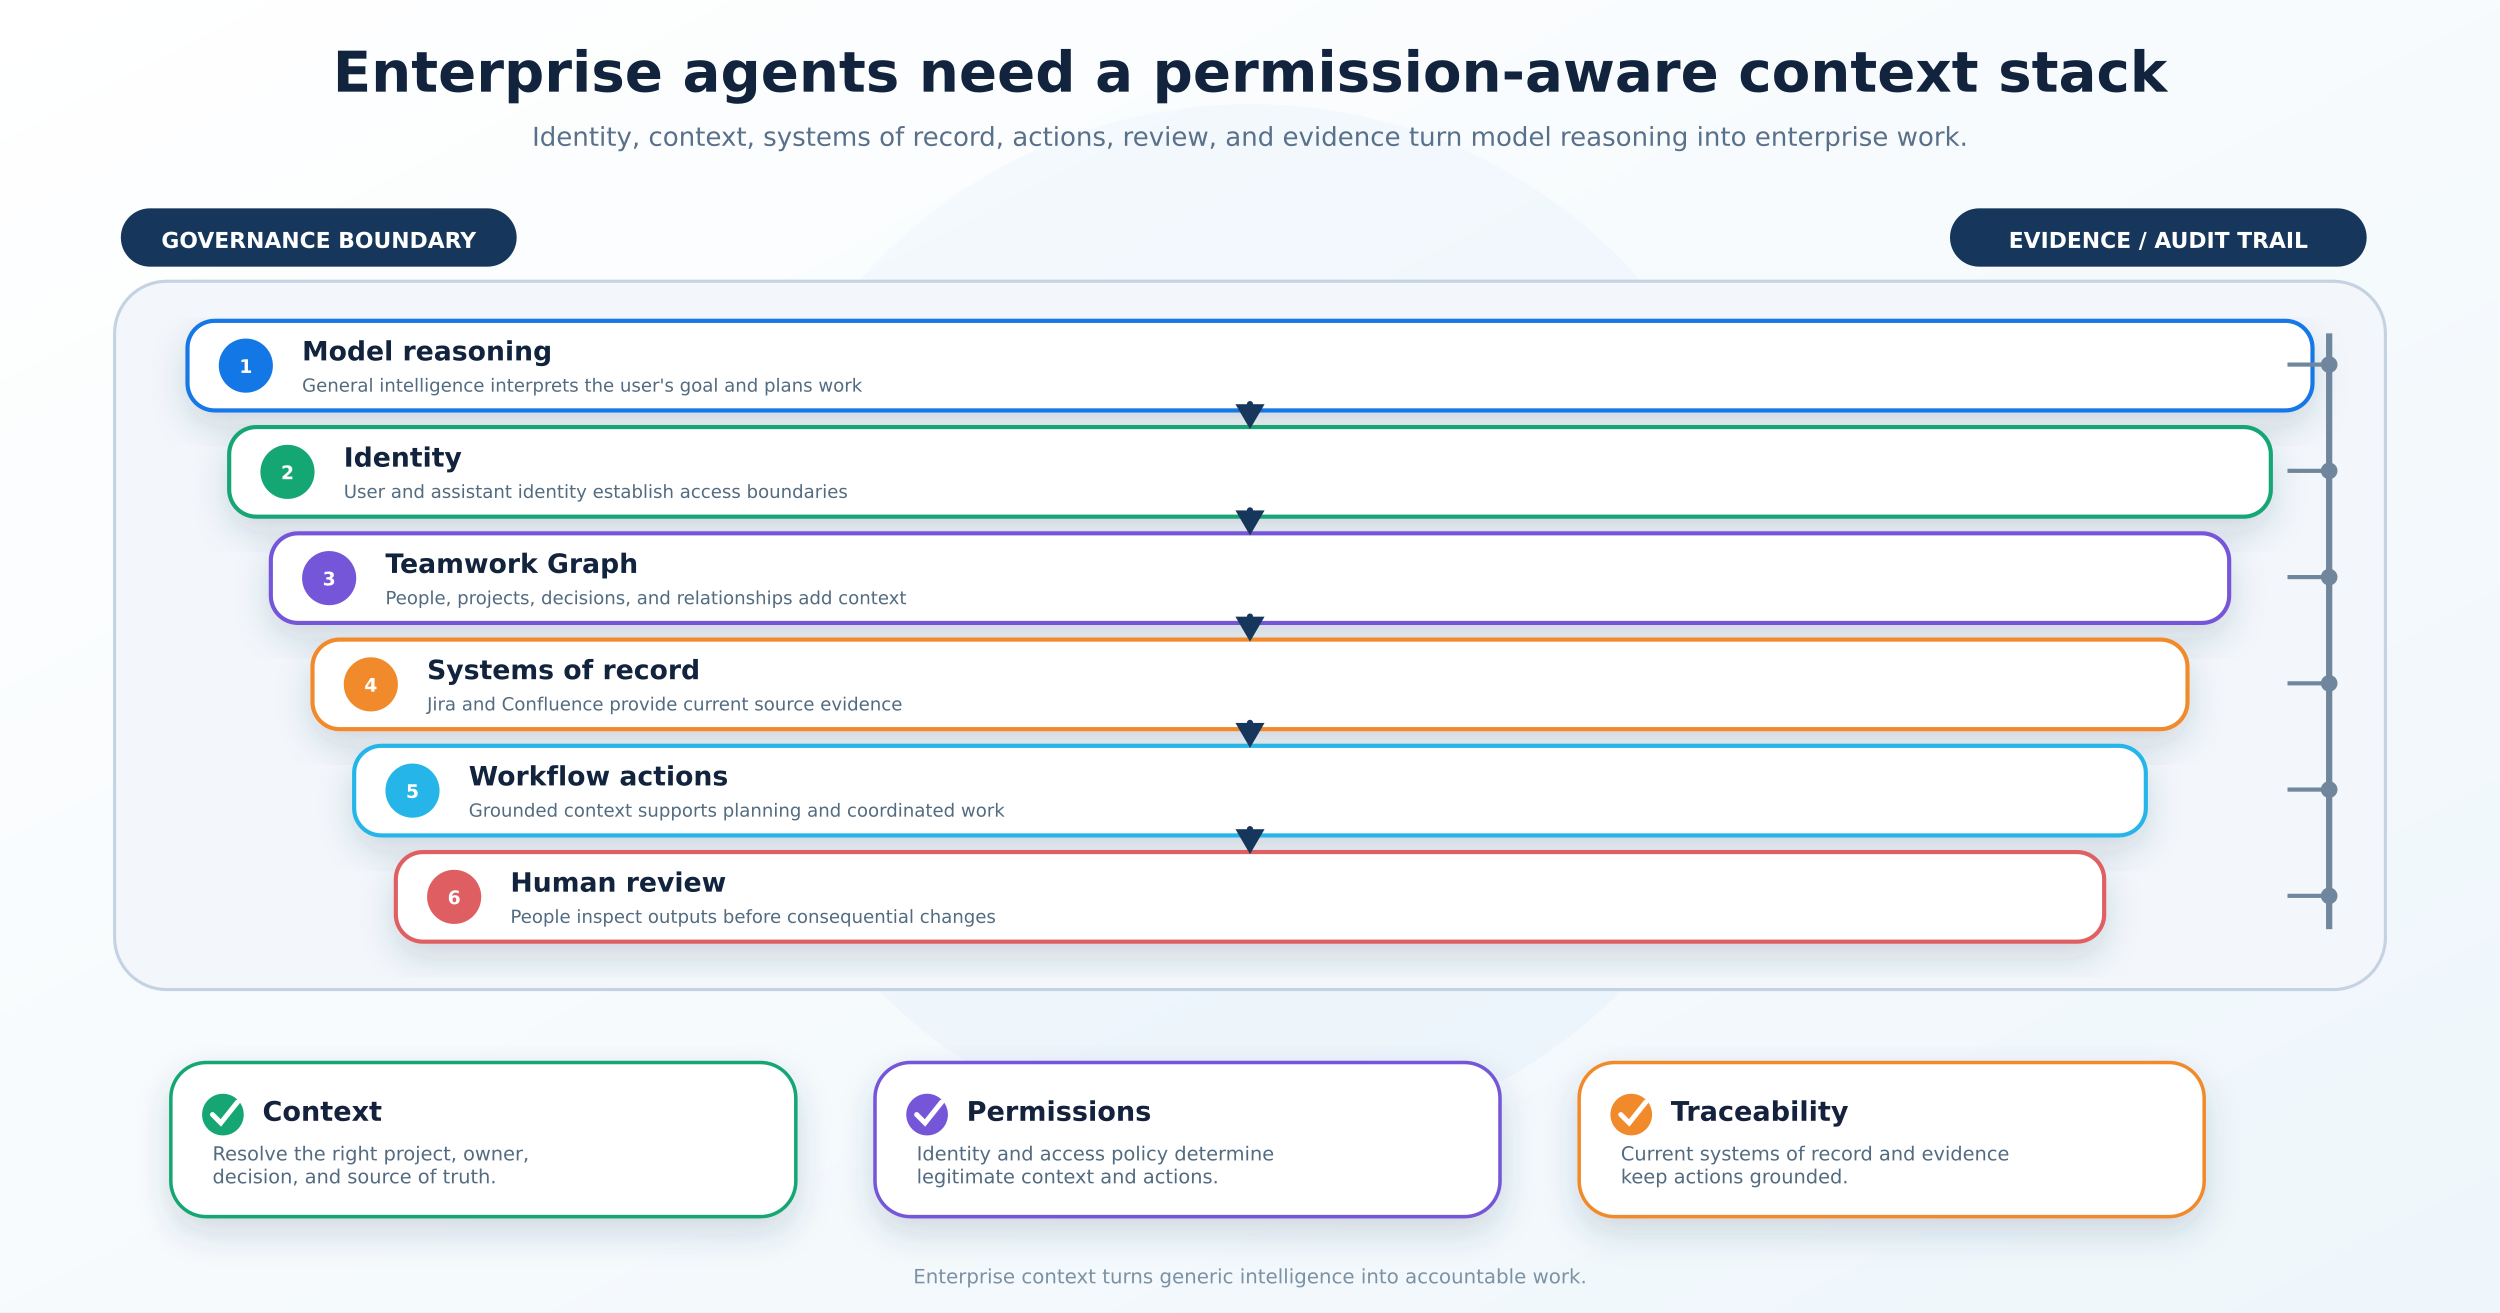
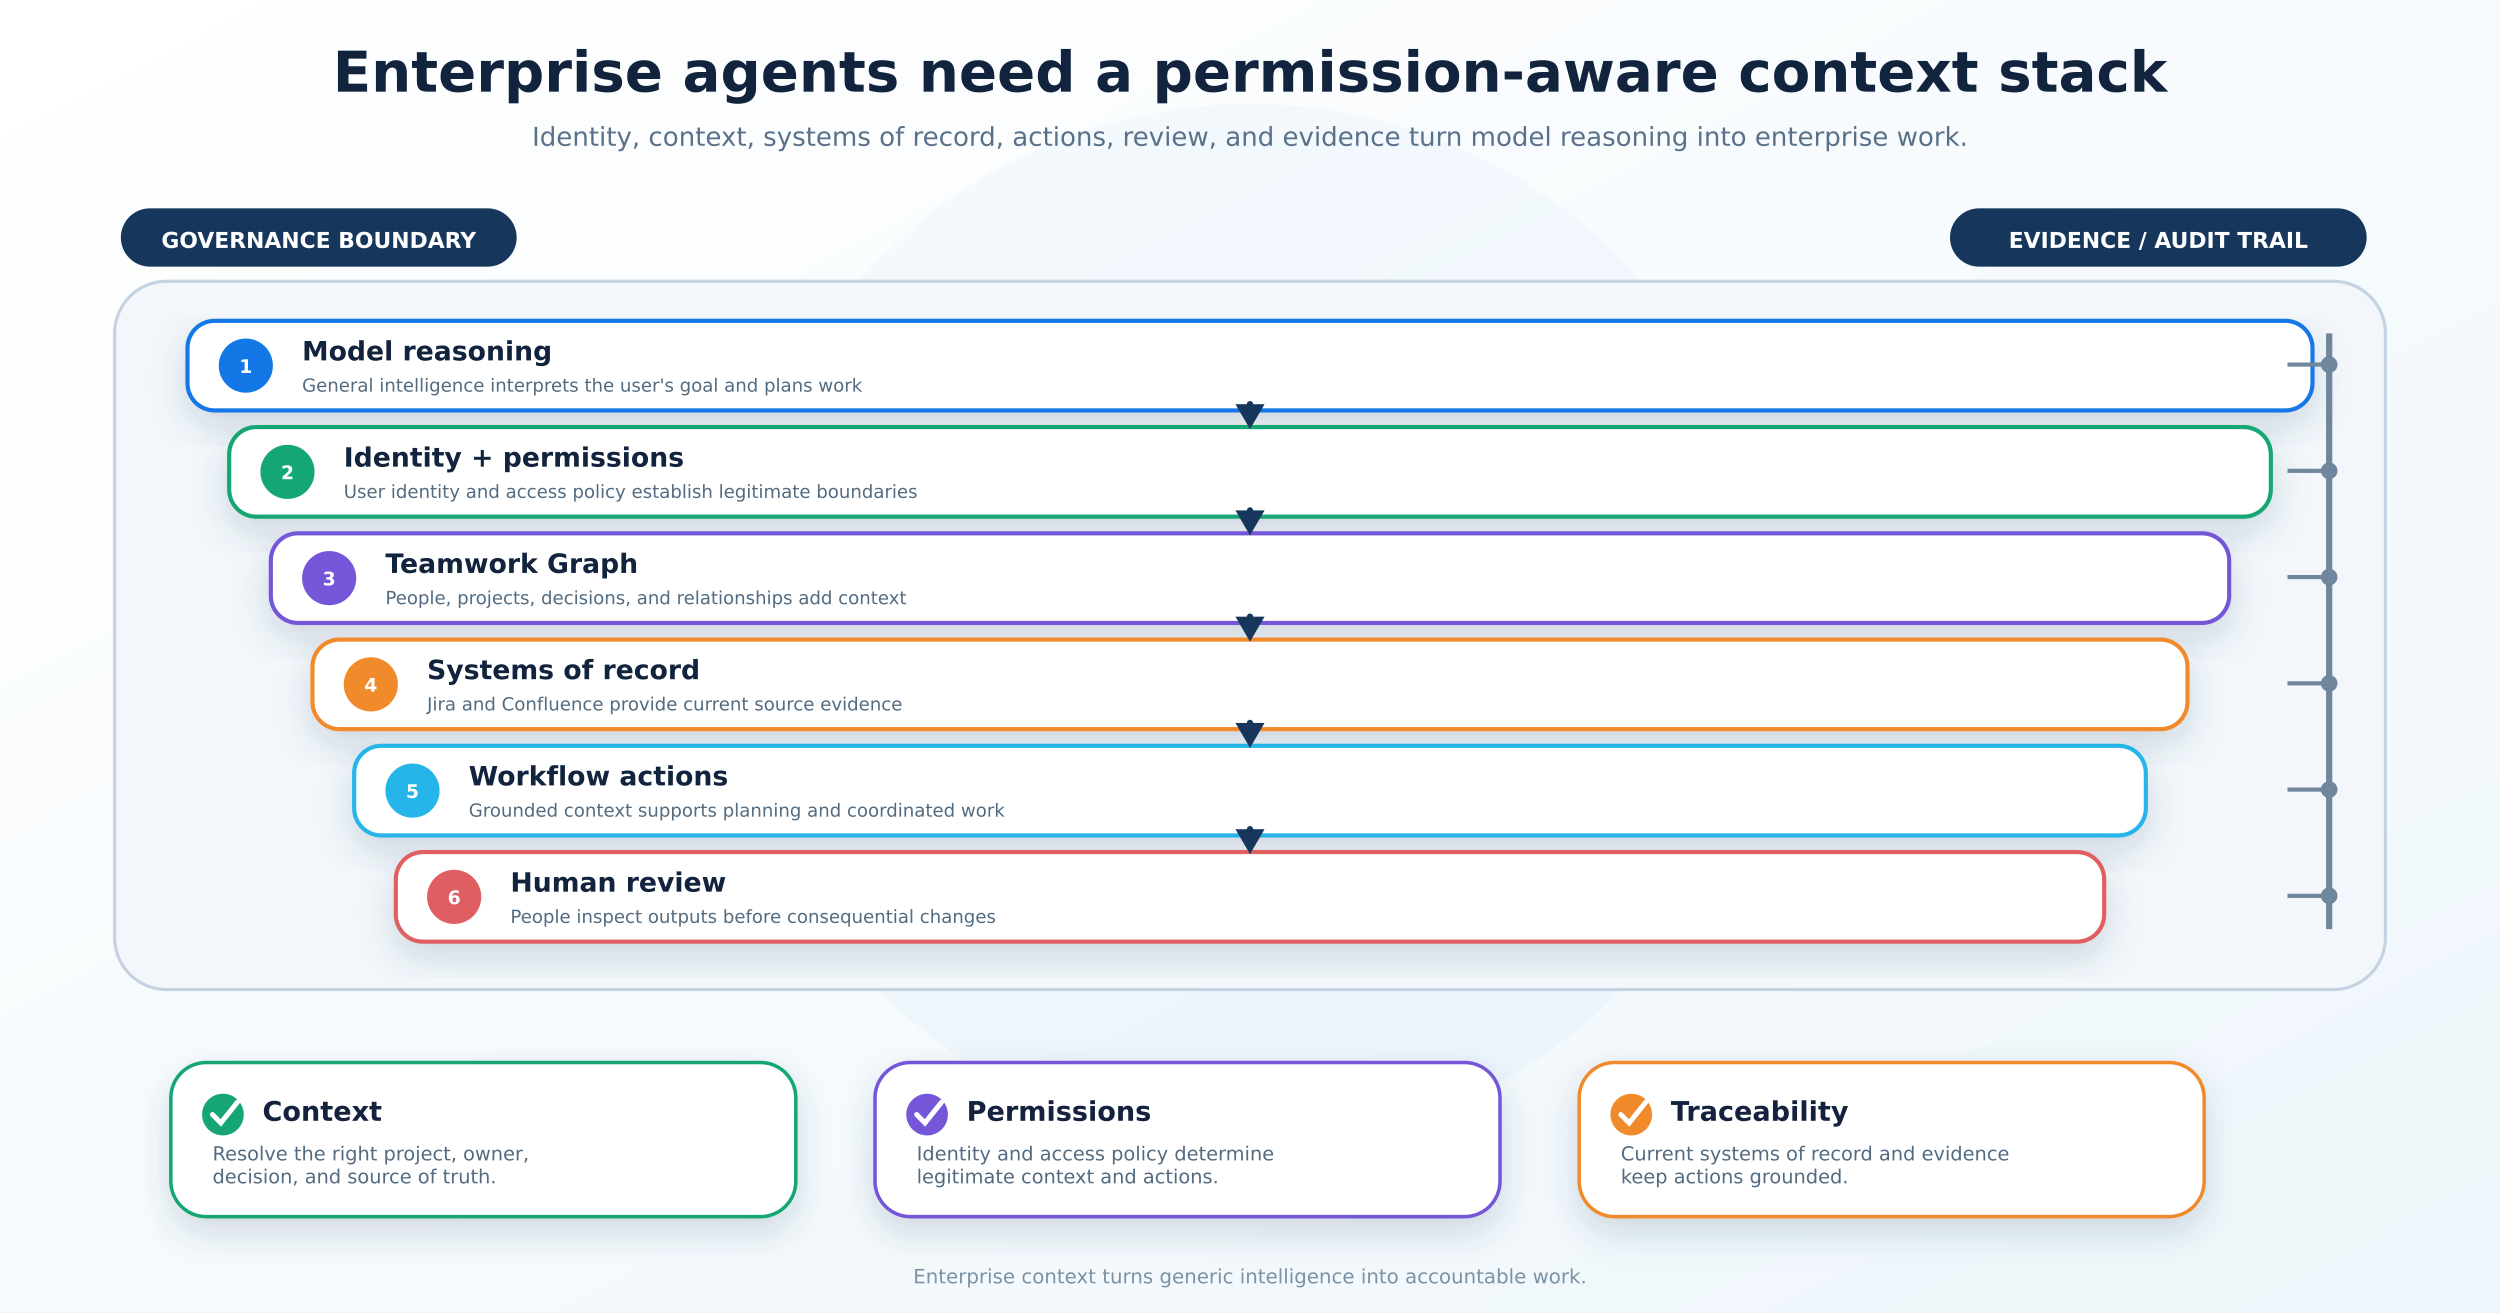
<svg xmlns="http://www.w3.org/2000/svg" width="1200" height="630" viewBox="0 0 1200 630">
  <defs>
    <linearGradient id="bg" x1="0" y1="0" x2="1" y2="1">
      <stop offset="0" stop-color="#ffffff" />
      <stop offset="1" stop-color="#eef6fb" />
    </linearGradient>
    <linearGradient id="panel" x1="0" y1="0" x2="1" y2="1">
      <stop offset="0" stop-color="#ffffff" />
      <stop offset="1" stop-color="#edf5fb" />
    </linearGradient>
    <linearGradient id="dark" x1="0" y1="0" x2="1" y2="1">
      <stop offset="0" stop-color="#193b5d" />
      <stop offset="1" stop-color="#0b2037" />
    </linearGradient>
    <filter id="shadow" x="-20%" y="-20%" width="140%" height="160%">
      <feDropShadow dx="0" dy="7" stdDeviation="8" flood-color="#334f6a" flood-opacity=".18" />
    </filter>
    <marker id="arrow" viewBox="0 0 10 10" refX="9" refY="5" markerWidth="7" markerHeight="7" orient="auto">
      <path d="M0,0 L10,5 L0,10 z" fill="#1477e6" />
    </marker>
    <marker id="arrow2" viewBox="0 0 10 10" refX="9" refY="5" markerWidth="7" markerHeight="7" orient="auto">
      <path d="M0,0 L10,5 L0,10 z" fill="#14a673" />
    </marker>
  </defs>
  <rect width="1200" height="630" fill="url(#bg)" />
  <circle cx="600" cy="300" r="250" fill="#1477e6" opacity=".035" />
  <g font-family="DejaVu Sans, Arial, sans-serif">
    <text x="600" y="44" text-anchor="middle" font-size="27" font-weight="800" fill="#12233d">Enterprise agents need a permission-aware context stack</text>
    <text x="600" y="70" text-anchor="middle" font-size="12.5" fill="#587089">Identity, context, systems of record, actions, review, and evidence turn model reasoning into enterprise work.</text>
    <g>
      <rect x="58" y="100" width="190" height="28" rx="14" fill="#16375b" />
      <text x="153" y="119" text-anchor="middle" font-size="10.5" font-weight="800" fill="#fff">GOVERNANCE BOUNDARY</text>
    </g>
    <g>
      <rect x="936" y="100" width="200" height="28" rx="14" fill="#16375b" />
      <text x="1036" y="119" text-anchor="middle" font-size="10.5" font-weight="800" fill="#fff">EVIDENCE / AUDIT TRAIL</text>
    </g>
    <rect x="55" y="135" width="1090" height="340" rx="25" fill="#f3f7fb" stroke="#c4d2e1" stroke-width="1.5" />
    <rect x="90" y="154" width="1020" height="43" rx="13" fill="#fff" stroke="#1477e6" stroke-width="2" filter="url(#shadow)" />
    <circle cx="118" cy="175.5" r="13" fill="#1477e6" />
    <text x="118" y="179" text-anchor="middle" font-size="9" font-weight="800" fill="#fff">1</text>
    <text x="145" y="173" font-size="12.8" font-weight="800" fill="#12233d">Model reasoning</text>
    <text x="145" y="188" font-size="8.7" font-weight="400" fill="#526b80" text-anchor="start">
      <tspan x="145" dy="0">General intelligence interprets the user's goal and plans work</tspan>
    </text>
    <rect x="110" y="205" width="980" height="43" rx="13" fill="#fff" stroke="#14a673" stroke-width="2" filter="url(#shadow)" />
    <circle cx="138" cy="226.5" r="13" fill="#14a673" />
    <text x="138" y="230" text-anchor="middle" font-size="9" font-weight="800" fill="#fff">2</text>
-     <text x="165" y="224" font-size="12.8" font-weight="800" fill="#12233d">Identity</text>
+     <text x="165" y="224" font-size="12.8" font-weight="800" fill="#12233d">Identity + permissions</text>
    <text x="165" y="239" font-size="8.7" font-weight="400" fill="#526b80" text-anchor="start">
-       <tspan x="165" dy="0">User and assistant identity establish access boundaries</tspan>
+       <tspan x="165" dy="0">User identity and access policy establish legitimate boundaries</tspan>
    </text>
    <rect x="130" y="256" width="940" height="43" rx="13" fill="#fff" stroke="#7656d8" stroke-width="2" filter="url(#shadow)" />
    <circle cx="158" cy="277.5" r="13" fill="#7656d8" />
    <text x="158" y="281" text-anchor="middle" font-size="9" font-weight="800" fill="#fff">3</text>
    <text x="185" y="275" font-size="12.8" font-weight="800" fill="#12233d">Teamwork Graph</text>
    <text x="185" y="290" font-size="8.7" font-weight="400" fill="#526b80" text-anchor="start">
      <tspan x="185" dy="0">People, projects, decisions, and relationships add context</tspan>
    </text>
    <rect x="150" y="307" width="900" height="43" rx="13" fill="#fff" stroke="#f18a2b" stroke-width="2" filter="url(#shadow)" />
    <circle cx="178" cy="328.5" r="13" fill="#f18a2b" />
    <text x="178" y="332" text-anchor="middle" font-size="9" font-weight="800" fill="#fff">4</text>
    <text x="205" y="326" font-size="12.8" font-weight="800" fill="#12233d">Systems of record</text>
    <text x="205" y="341" font-size="8.7" font-weight="400" fill="#526b80" text-anchor="start">
      <tspan x="205" dy="0">Jira and Confluence provide current source evidence</tspan>
    </text>
    <rect x="170" y="358" width="860" height="43" rx="13" fill="#fff" stroke="#25b5e9" stroke-width="2" filter="url(#shadow)" />
    <circle cx="198" cy="379.5" r="13" fill="#25b5e9" />
    <text x="198" y="383" text-anchor="middle" font-size="9" font-weight="800" fill="#fff">5</text>
    <text x="225" y="377" font-size="12.8" font-weight="800" fill="#12233d">Workflow actions</text>
    <text x="225" y="392" font-size="8.7" font-weight="400" fill="#526b80" text-anchor="start">
      <tspan x="225" dy="0">Grounded context supports planning and coordinated work</tspan>
    </text>
    <rect x="190" y="409" width="820" height="43" rx="13" fill="#fff" stroke="#df5e62" stroke-width="2" filter="url(#shadow)" />
    <circle cx="218" cy="430.5" r="13" fill="#df5e62" />
    <text x="218" y="434" text-anchor="middle" font-size="9" font-weight="800" fill="#fff">6</text>
    <text x="245" y="428" font-size="12.8" font-weight="800" fill="#12233d">Human review</text>
    <text x="245" y="443" font-size="8.7" font-weight="400" fill="#526b80" text-anchor="start">
      <tspan x="245" dy="0">People inspect outputs before consequential changes</tspan>
    </text>
    <line x1="1118" y1="160" x2="1118" y2="446" stroke="#70869c" stroke-width="3" />
    <line x1="1098" y1="175" x2="1118" y2="175" stroke="#70869c" stroke-width="2" />
    <circle cx="1118" cy="175" r="4" fill="#70869c" />
    <line x1="1098" y1="226" x2="1118" y2="226" stroke="#70869c" stroke-width="2" />
    <circle cx="1118" cy="226" r="4" fill="#70869c" />
    <line x1="1098" y1="277" x2="1118" y2="277" stroke="#70869c" stroke-width="2" />
    <circle cx="1118" cy="277" r="4" fill="#70869c" />
    <line x1="1098" y1="328" x2="1118" y2="328" stroke="#70869c" stroke-width="2" />
    <circle cx="1118" cy="328" r="4" fill="#70869c" />
    <line x1="1098" y1="379" x2="1118" y2="379" stroke="#70869c" stroke-width="2" />
    <circle cx="1118" cy="379" r="4" fill="#70869c" />
    <line x1="1098" y1="430" x2="1118" y2="430" stroke="#70869c" stroke-width="2" />
    <circle cx="1118" cy="430" r="4" fill="#70869c" />
    <g>
      <line x1="600" y1="197" x2="600" y2="194" stroke="#16375b" stroke-width="3" stroke-linecap="round" />
      <polygon points="593,194 600,206 607,194" fill="#16375b" />
    </g>
    <g>
      <line x1="600" y1="248" x2="600" y2="245" stroke="#16375b" stroke-width="3" stroke-linecap="round" />
      <polygon points="593,245 600,257 607,245" fill="#16375b" />
    </g>
    <g>
      <line x1="600" y1="299" x2="600" y2="296" stroke="#16375b" stroke-width="3" stroke-linecap="round" />
      <polygon points="593,296 600,308 607,296" fill="#16375b" />
    </g>
    <g>
      <line x1="600" y1="350" x2="600" y2="347" stroke="#16375b" stroke-width="3" stroke-linecap="round" />
      <polygon points="593,347 600,359 607,347" fill="#16375b" />
    </g>
    <g>
      <line x1="600" y1="401" x2="600" y2="398" stroke="#16375b" stroke-width="3" stroke-linecap="round" />
      <polygon points="593,398 600,410 607,398" fill="#16375b" />
    </g>
    <g filter="url(#shadow)">
      <rect x="82" y="510" width="300" height="74" rx="17" fill="#fff" stroke="#14a673" stroke-width="1.7" />
      <circle cx="107" cy="535" r="10" fill="#14a673" />
      <path d="M102,535 l4,4 l8,-10" fill="none" stroke="#fff" stroke-width="2.4" stroke-linecap="round" />
      <text x="126" y="538" font-size="13" font-weight="800" fill="#12233d">Context</text>
      <text x="102" y="557" font-size="9.3" font-weight="400" fill="#526b80" text-anchor="start">
        <tspan x="102" dy="0">Resolve the right project, owner,</tspan>
        <tspan x="102" dy="11">decision, and source of truth.</tspan>
      </text>
    </g>
    <g filter="url(#shadow)">
      <rect x="420" y="510" width="300" height="74" rx="17" fill="#fff" stroke="#7656d8" stroke-width="1.7" />
      <circle cx="445" cy="535" r="10" fill="#7656d8" />
      <path d="M440,535 l4,4 l8,-10" fill="none" stroke="#fff" stroke-width="2.4" stroke-linecap="round" />
      <text x="464" y="538" font-size="13" font-weight="800" fill="#12233d">Permissions</text>
      <text x="440" y="557" font-size="9.3" font-weight="400" fill="#526b80" text-anchor="start">
        <tspan x="440" dy="0">Identity and access policy determine</tspan>
        <tspan x="440" dy="11">legitimate context and actions.</tspan>
      </text>
    </g>
    <g filter="url(#shadow)">
      <rect x="758" y="510" width="300" height="74" rx="17" fill="#fff" stroke="#f18a2b" stroke-width="1.7" />
      <circle cx="783" cy="535" r="10" fill="#f18a2b" />
      <path d="M778,535 l4,4 l8,-10" fill="none" stroke="#fff" stroke-width="2.4" stroke-linecap="round" />
      <text x="802" y="538" font-size="13" font-weight="800" fill="#12233d">Traceability</text>
      <text x="778" y="557" font-size="9.3" font-weight="400" fill="#526b80" text-anchor="start">
        <tspan x="778" dy="0">Current systems of record and evidence</tspan>
        <tspan x="778" dy="11">keep actions grounded.</tspan>
      </text>
    </g>
    <text x="600" y="616" text-anchor="middle" font-size="9.5" fill="#7b91a4">Enterprise context turns generic intelligence into accountable work.</text>
  </g>
</svg>
